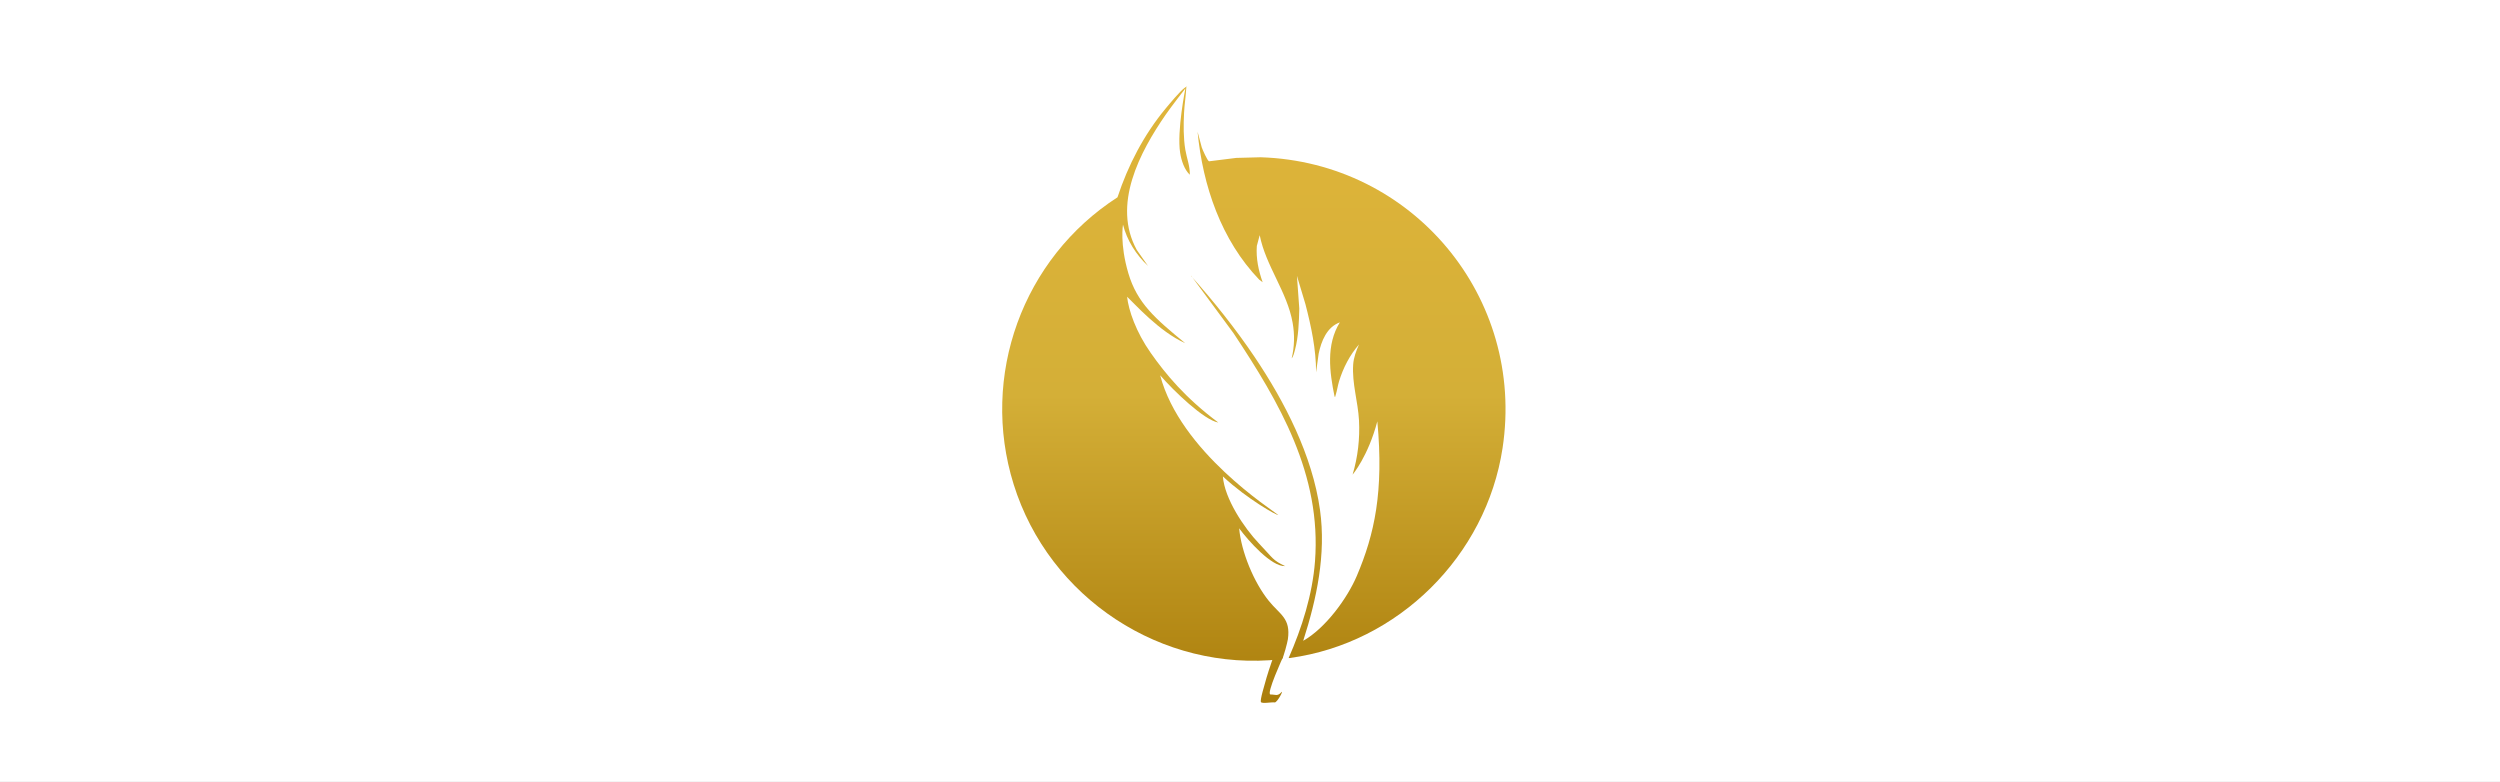
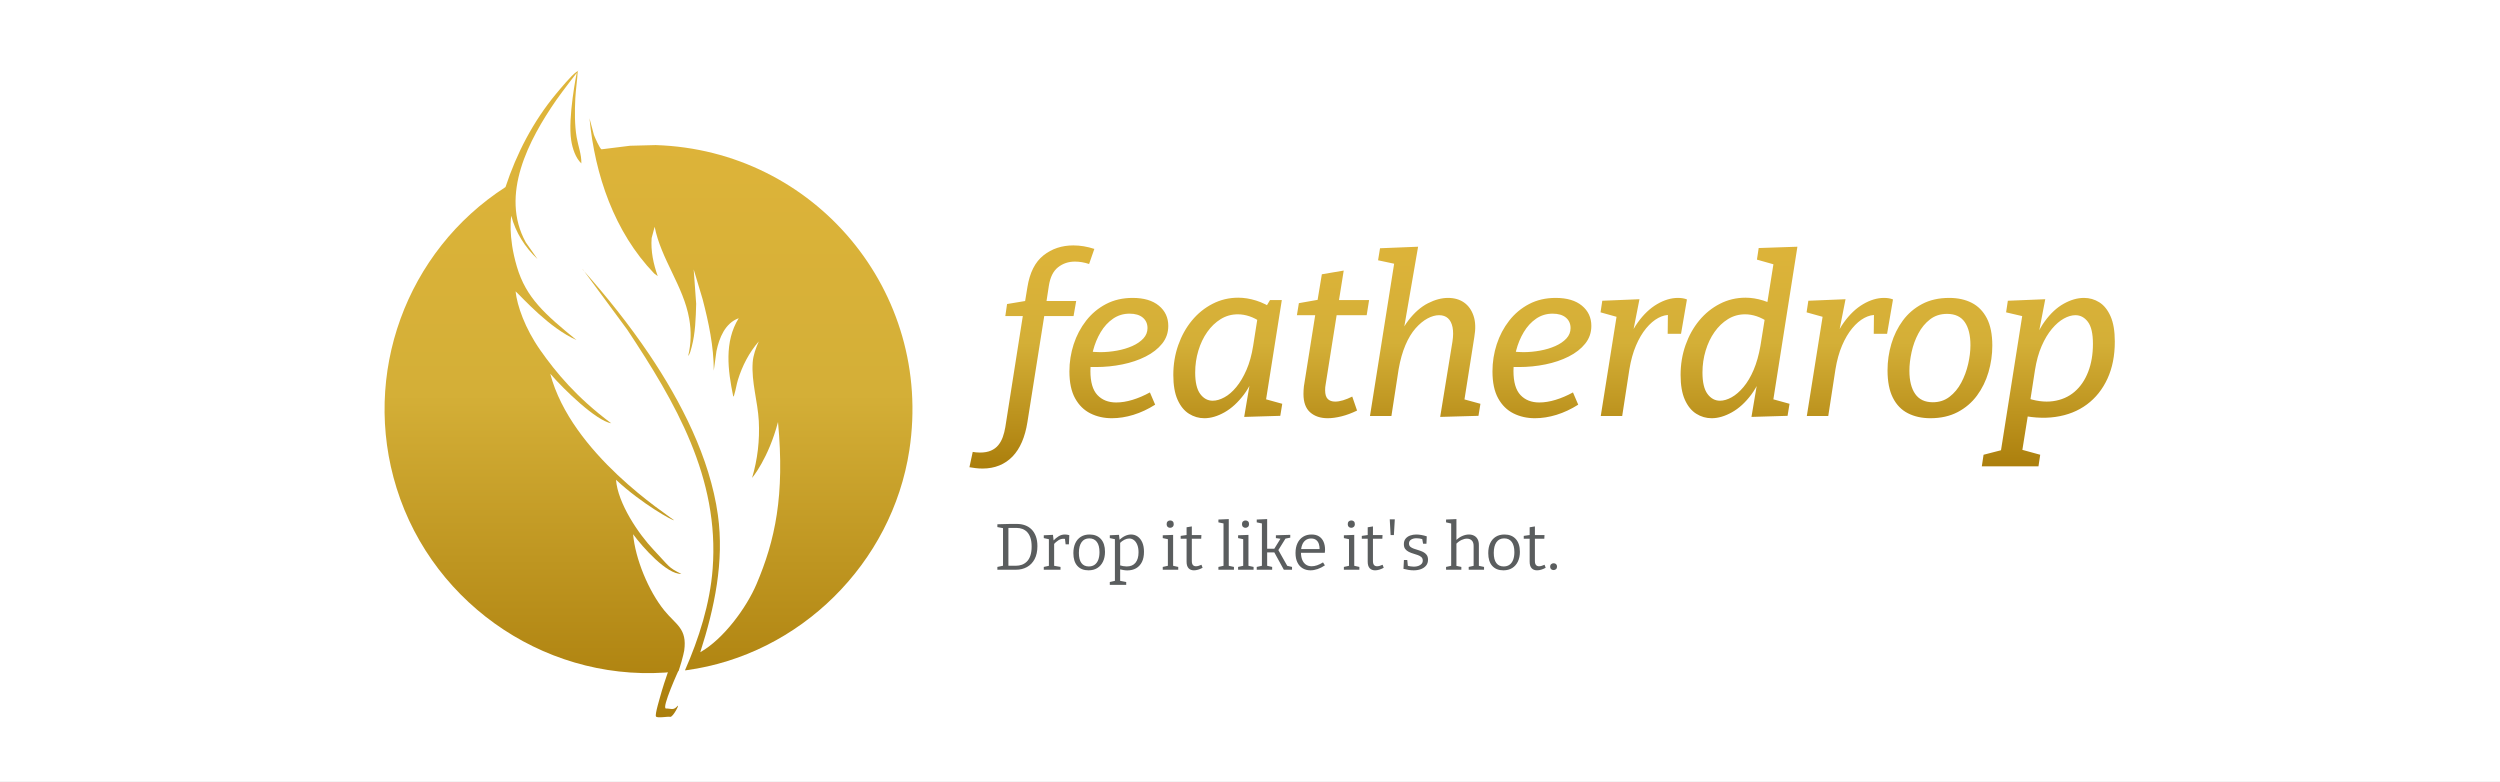
<svg xmlns="http://www.w3.org/2000/svg" viewBox="0 0 1600 500" width="1600" height="500" role="img" aria-label="featherdrop">
+   <defs>
+     <linearGradient id="fd-gold-name" x1="0" y1="135.36" x2="0" y2="303.37" gradientUnits="userSpaceOnUse">
+       <stop offset="0" stop-color="#E0B53A" />
+       <stop offset="0.5" stop-color="#D4AF37" />
+       <stop offset="1" stop-color="#A97C0A" />
+     </linearGradient>
+   </defs>
  <rect width="1600" height="500" fill="#ffffff" />
-   <g transform="translate(597.4,47.76) scale(0.41)">
+   <g transform="translate(199.98,37.38) scale(0.43)">
    <defs>
      <linearGradient id="fd-gold" x1="500" y1="0" x2="500" y2="1000" gradientUnits="userSpaceOnUse">
        <stop offset="0" stop-color="#E0B53A" />
        <stop offset="0.5" stop-color="#D4AF37" />
        <stop offset="1" stop-color="#A97C0A" />
      </linearGradient>
    </defs>
    <g fill="url(#fd-gold)">
      <path d="M402.1,314.2c35.5,39.8,69.2,82,99.1,126.3,47.3,70.3,90.3,153.9,102.2,238.9,9.7,69.4-5.1,138.7-26.2,204.4,34.7-19.6,68.9-66.4,83.8-101.6,27.4-64.5,42.2-131.3,31.9-241-14.3,54.5-38.6,83.2-38.6,83.2,8.2-27.5,11.5-56,10-84.8-1.6-29.2-11.1-57.7-9.1-87.1.8-11,4.7-21.3,9.1-31.3-14.3,16.4-24.7,36.5-31.1,57.4-2.1,6.9-3.1,14.4-5.2,21.1s0,2.8-1.8,3.1c-7.9-38.6-13.6-80.9,8.2-116.1-20.3,7.3-29,29.3-33.1,48.9l-4,29.1c0-36.1-7.6-71.6-16.6-106.3l-13.3-44.3,3.7,51.2c-.6,21.5-1.2,43.3-6.7,64.2-1.1,4.1-2.5,10.4-5.2,13.4,4.4-18.4,4.8-36.9,1.5-55.5-8.4-48.2-42-88.8-51.4-136.8l-4.5,16.8c-1.4,19.5,2.6,38.4,9.1,56.7l-5.4-4.1c-59.3-61.7-88.1-146.6-96.2-230.9l6.6,24.7c1.2,3.4,8.7,20.6,11.3,21.5l42.5-5.3,38.1-1c236.9,7.5,413.4,218.3,377.6,453.9-25.6,168.5-162.8,304.6-331.8,327.7l-2.2.2c20.8-47.3,37.2-99,41.2-150.9,10.4-135.8-55.4-248-127.2-356.3l-66-89.5Z" />
      <path d="M545.9,908.6s-27.2,59.2-19.7,59c7.5-.2,10.6,3.5,17-3.6,4.1-4.2-6.7,16.8-10.7,16s-19.2,2.3-21.2-.5,5.6-27,8.5-37.6c2.9-10.6,14.4-43.2,14.4-43.2l11.7,10Z" />
      <path d="M400.2,156.3c-8.7-8.2-13.3-22.5-15.1-34.3-5.3-33.9,8.2-100.5,8.2-100.5,0,0-20.8,26.7-30.5,40.6-40.8,59-84.3,141.1-45.3,211.7l17.4,24.8c-18.5-17.3-32.7-39.7-39-64.4,0,0-5.3,29.8,8.4,76s41.6,70.5,88.7,109c-40.9-18.2-79.7-62.4-90.7-72.5,2.3,21.3,13.9,55,36.9,87.7,23,32.7,53.5,69.9,105.5,108.7-22.3-3.8-69.5-49.2-90.8-73.8,31.3,119.2,174.6,209.9,184.2,218-1,1.5-47.7-24.2-86.3-60.1,2.6,34.8,33.4,80.6,56.3,104.6s21,25.9,40.9,35.4c-21.5,1-57.4-39.5-71.8-59,3.3,36.6,22.8,84.2,46.4,113.4,17.4,21.5,34.3,26.8,29.7,59.7-.6,4.4-6.9,28.8-9.2,31l-2,.3c-185.8,20.5-361.6-95.6-416.9-273.1-52.8-169.3,14.2-352.7,162.1-448,16.5-50.1,41.2-97.6,74.9-138.3,6.3-7.6,22.9-27.6,30-32.6s2.5-1.6,2.6-1.4c-.7,13.4-2.9,27-3.6,40.5-.9,18.6-1.1,39.3,2,57.6,2.2,13,7.3,25.4,7,38.8Z" />
    </g>
  </g>
+   <path d="M628.84 299.87Q626.32 299.87 624.22 299.58Q622.12 299.31 620.44 299.02L622.54 289.22Q623.38 289.37 624.57 289.50Q625.76 289.64 627.16 289.64Q631.36 289.64 634.23 288.38Q637.10 287.13 638.92 284.88Q640.74 282.64 641.79 279.70Q642.84 276.76 643.40 273.40L654.88 200.46L656.14 202.28L643.40 202.28L644.52 194.58L657.96 192.34L655.72 194.86L657.54 183.80Q659.78 169.80 667.83 163.43Q675.88 157.06 686.94 157.06Q693.52 157.06 700.38 159.30L697.02 168.96Q692.40 167.42 687.92 167.42Q681.76 167.42 677.14 171.06Q672.52 174.70 671.26 182.96L669.44 194.86L667.90 192.63L688.76 192.63L687.08 202.28L666.78 202.28L668.60 200.46L657.54 270.19Q656.42 277.32 654.04 282.85Q651.66 288.38 648.02 292.16Q644.38 295.94 639.55 297.90Q634.72 299.87 628.84 299.87M711.58 267.66Q704.02 267.66 697.86 264.58Q691.70 261.50 688.06 254.92Q684.42 248.34 684.42 237.70Q684.42 228.74 687.15 220.34Q689.88 211.94 695.13 205.22Q700.38 198.50 707.87 194.58Q715.36 190.66 724.88 190.66Q735.66 190.66 741.68 195.63Q747.70 200.60 747.70 208.58Q747.70 215.02 743.78 219.92Q739.86 224.82 733.21 228.18Q726.56 231.54 718.30 233.22Q710.04 234.90 701.36 234.90Q700.10 234.90 698.84 234.90Q697.58 234.90 696.32 234.76L697.16 224.96Q698.84 225.10 700.59 225.24Q702.34 225.38 704.16 225.38Q709.48 225.38 714.87 224.40Q720.26 223.42 724.67 221.46Q729.08 219.50 731.74 216.63Q734.40 213.76 734.40 209.98Q734.40 205.78 731.39 203.26Q728.38 200.74 722.92 200.74Q717.04 200.74 712.35 203.96Q707.66 207.18 704.44 212.57Q701.22 217.96 699.54 224.47Q697.86 230.98 697.86 237.42Q697.86 248.06 702.34 252.82Q706.82 257.58 714.38 257.58Q719.28 257.58 724.81 255.90Q730.34 254.22 735.94 251.14L739.30 258.99Q732.44 263.32 725.37 265.50Q718.30 267.66 711.58 267.66M770.80 267.66Q765.48 267.66 760.93 264.79Q756.38 261.93 753.65 255.83Q750.92 249.74 750.92 239.94Q750.92 229.86 754.07 220.90Q757.22 211.94 762.82 205.15Q768.42 198.36 776.05 194.44Q783.68 190.52 792.50 190.52Q797.96 190.52 803.84 192.34Q809.72 194.16 815.74 198.22L809.72 197.24L812.80 192.06L820.36 192.06L809.16 262.76L804.40 253.94L820.64 258.43L819.38 266.13L796.28 266.82L800.76 240.22L804.82 233.36Q801.88 244.84 796.14 252.47Q790.40 260.10 783.68 263.88Q776.96 267.66 770.80 267.66M776.12 256.46Q779.62 256.46 783.61 254.29Q787.60 252.13 791.24 247.71Q794.88 243.30 797.75 236.72Q800.62 230.14 802.02 221.32L805.10 201.72L807.48 206.48Q803.42 203.68 799.64 202.42Q795.86 201.16 792.22 201.16Q786.20 201.16 781.23 204.24Q776.26 207.32 772.62 212.50Q768.98 217.68 766.95 224.40Q764.92 231.13 764.92 238.40Q764.92 247.78 768.14 252.13Q771.36 256.46 776.12 256.46M849.76 267.66Q842.76 267.66 838.49 263.88Q834.22 260.10 834.22 252.13Q834.22 250.86 834.29 249.67Q834.36 248.48 834.50 247.22L842.06 199.63L843.60 201.72L830.02 201.72L831.28 194.02L845.56 191.50L842.90 194.16L845.98 175.54L859.98 173.16L856.62 194.16L855.36 192.06L876.22 192.06L874.68 201.72L853.54 201.72L855.78 199.63L848.36 246.38Q848.22 246.94 848.15 247.85Q848.08 248.76 848.08 249.74Q848.08 253.66 849.76 255.34Q851.44 257.02 854.52 257.02Q856.76 257.02 859.56 256.19Q862.36 255.34 865.44 253.80L868.52 262.76Q863.34 265.28 858.51 266.47Q853.68 267.66 849.76 267.66M946.22 266.13L921.72 266.82L929.56 218.66Q930.40 213.20 929.63 209.42Q928.86 205.64 926.69 203.68Q924.52 201.72 921.02 201.72Q917.52 201.72 913.60 203.82Q909.68 205.92 905.97 210.12Q902.26 214.32 899.46 220.90Q896.66 227.48 895.12 236.30L890.50 266.26L876.78 266.26L892.60 166.58L894.42 169.24L881.96 166.58L883.22 158.88L907.58 157.90L897.22 217.82L892.18 224.96Q895.54 212.64 901.35 205.08Q907.16 197.52 913.88 194.09Q920.60 190.66 926.76 190.66Q932.78 190.66 936.98 193.60Q941.18 196.54 943.07 202.14Q944.96 207.74 943.56 215.72L936.84 258.28L931.10 253.94L947.48 258.43L946.22 266.13M982.34 267.66Q974.78 267.66 968.62 264.58Q962.46 261.50 958.82 254.92Q955.18 248.34 955.18 237.70Q955.18 228.74 957.91 220.34Q960.64 211.94 965.89 205.22Q971.14 198.50 978.63 194.58Q986.12 190.66 995.64 190.66Q1006.42 190.66 1012.44 195.63Q1018.46 200.60 1018.46 208.58Q1018.46 215.02 1014.54 219.92Q1010.62 224.82 1003.97 228.18Q997.32 231.54 989.06 233.22Q980.80 234.90 972.12 234.90Q970.86 234.90 969.60 234.90Q968.34 234.90 967.08 234.76L967.92 224.96Q969.60 225.10 971.35 225.24Q973.10 225.38 974.92 225.38Q980.24 225.38 985.63 224.40Q991.02 223.42 995.43 221.46Q999.84 219.50 1002.50 216.63Q1005.16 213.76 1005.16 209.98Q1005.16 205.78 1002.15 203.26Q999.14 200.74 993.68 200.74Q987.80 200.74 983.11 203.96Q978.42 207.18 975.20 212.57Q971.98 217.96 970.30 224.47Q968.62 230.98 968.62 237.42Q968.62 248.06 973.10 252.82Q977.58 257.58 985.14 257.58Q990.04 257.58 995.57 255.90Q1001.10 254.22 1006.70 251.14L1010.06 258.99Q1003.20 263.32 996.13 265.50Q989.06 267.66 982.34 267.66M1038.20 266.26L1024.48 266.26L1035.68 195.84L1040.44 204.38L1024.34 199.90L1025.46 192.48L1049.26 191.50L1044.08 217.82L1039.88 224.96Q1042.68 214.04 1048.21 206.34Q1053.74 198.64 1060.53 194.65Q1067.32 190.66 1073.90 190.66Q1077.26 190.66 1079.64 191.64L1075.86 213.62L1067.32 213.62L1067.46 200.04L1069.28 201.58Q1065.36 201.30 1061.30 203.47Q1057.24 205.64 1053.53 210.12Q1049.82 214.60 1047.02 221.18Q1044.22 227.76 1042.82 236.30L1038.20 266.26M1095.46 267.66Q1090.14 267.66 1085.59 264.79Q1081.04 261.93 1078.31 255.83Q1075.58 249.74 1075.58 239.94Q1075.58 229.86 1078.73 220.90Q1081.88 211.94 1087.48 205.15Q1093.08 198.36 1100.71 194.44Q1108.34 190.52 1117.16 190.52Q1122.62 190.52 1128.50 192.34Q1134.38 194.16 1140.40 198.22L1130.74 195.84L1136.06 162.38L1140.82 170.78L1124.44 166.16L1125.56 158.74L1150.34 157.90L1133.82 262.76L1129.06 253.94L1145.30 258.43L1144.04 266.13L1120.94 266.82L1125.42 240.22L1129.48 233.36Q1126.54 244.84 1120.87 252.47Q1115.20 260.10 1108.41 263.88Q1101.62 267.66 1095.46 267.66M1100.78 256.46Q1104.28 256.46 1108.20 254.29Q1112.12 252.13 1115.83 247.71Q1119.54 243.30 1122.34 236.72Q1125.14 230.14 1126.68 221.32L1129.76 202.14L1132.14 206.48Q1128.08 203.68 1124.30 202.42Q1120.52 201.16 1116.88 201.16Q1110.86 201.16 1105.89 204.24Q1100.92 207.32 1097.28 212.50Q1093.64 217.68 1091.61 224.40Q1089.58 231.13 1089.58 238.40Q1089.58 247.78 1092.80 252.13Q1096.02 256.46 1100.78 256.46M1170.08 266.26L1156.36 266.26L1167.56 195.84L1172.32 204.38L1156.22 199.90L1157.34 192.48L1181.14 191.50L1175.96 217.82L1171.76 224.96Q1174.56 214.04 1180.09 206.34Q1185.62 198.64 1192.41 194.65Q1199.20 190.66 1205.78 190.66Q1209.14 190.66 1211.52 191.64L1207.74 213.62L1199.20 213.62L1199.34 200.04L1201.16 201.58Q1197.24 201.30 1193.18 203.47Q1189.12 205.64 1185.41 210.12Q1181.70 214.60 1178.90 221.18Q1176.10 227.76 1174.70 236.30L1170.08 266.26M1235.46 267.66Q1227.34 267.66 1221.11 264.51Q1214.88 261.37 1211.45 254.57Q1208.02 247.78 1208.02 237Q1208.02 228.32 1210.47 220.06Q1212.92 211.80 1217.82 205.15Q1222.72 198.50 1230.14 194.58Q1237.56 190.66 1247.50 190.66Q1255.76 190.66 1261.92 193.81Q1268.08 196.96 1271.58 203.68Q1275.08 210.40 1275.08 221.18Q1275.08 229.86 1272.63 238.19Q1270.18 246.52 1265.28 253.17Q1260.38 259.82 1252.89 263.75Q1245.40 267.66 1235.46 267.66M1237 257.44Q1243.16 257.44 1247.71 253.94Q1252.26 250.44 1255.20 244.91Q1258.14 239.38 1259.61 233.01Q1261.08 226.64 1261.08 220.90Q1261.08 211.38 1257.44 206.13Q1253.80 200.88 1246.10 200.88Q1239.80 200.88 1235.25 204.38Q1230.70 207.88 1227.76 213.41Q1224.82 218.94 1223.42 225.31Q1222.02 231.68 1222.02 237.28Q1222.02 246.80 1225.73 252.13Q1229.44 257.44 1237 257.44M1304.62 298.46L1268.36 298.46L1269.48 291.04L1286.84 286.56L1279.70 294.13L1294.54 200.18L1296.50 202.84L1283.90 199.90L1285.02 192.48L1308.96 191.50L1303.78 218.52L1300.14 224.82Q1303.08 213.34 1308.61 205.71Q1314.14 198.08 1320.79 194.38Q1327.44 190.66 1333.74 190.66Q1339.06 190.66 1343.54 193.46Q1348.02 196.26 1350.75 202.42Q1353.48 208.58 1353.48 218.66Q1353.48 232.10 1348.79 242.32Q1344.10 252.54 1335.63 258.84Q1327.16 265.14 1315.54 266.82Q1303.92 268.50 1290.06 265L1298.18 263.75L1293.28 294.40L1288.38 286.28L1305.74 291.04L1304.62 298.46M1302.38 236.86L1299.02 258.56L1296.08 254.36Q1305.88 257.87 1313.93 256.75Q1321.98 255.63 1327.65 250.79Q1333.32 245.96 1336.40 238.05Q1339.48 230.14 1339.48 220.06Q1339.48 210.26 1336.26 205.99Q1333.04 201.72 1328.28 201.72Q1324.78 201.72 1320.86 203.89Q1316.94 206.06 1313.23 210.47Q1309.52 214.88 1306.65 221.46Q1303.78 228.04 1302.38 236.86" fill="url(#fd-gold-name)" />
+   <path d="M646.22 335.32L650.84 335.32Q653.65 335.32 656.02 336.18Q658.40 337.04 660.16 338.78Q661.93 340.53 662.93 343.19Q663.94 345.86 663.94 349.51Q663.94 354.47 662.16 357.83Q660.37 361.19 657.26 362.91Q654.16 364.63 650.17 364.63L638.32 364.63L638.32 362.83L642.52 361.95L641.93 362.70L641.93 337.33L642.52 338.13L638.32 337.33L638.32 335.53L646.22 335.32M644.75 362.07L650.29 362.07Q652.22 362.07 653.99 361.44Q655.75 360.81 657.18 359.41Q658.61 358 659.43 355.63Q660.25 353.25 660.25 349.81Q660.25 346.41 659.45 344.12Q658.65 341.83 657.31 340.46Q655.96 339.10 654.28 338.49Q652.60 337.88 650.75 337.88L644.75 337.88L645.38 337.25L645.38 362.70L644.75 362.07M678.73 364.63L668.02 364.63L668.02 362.83L671.71 362.03L671.29 362.66L671.29 344.56L671.75 345.19L668.02 344.39L668.02 342.58L673.90 342.29L674.36 346.41L673.90 346.24Q675.79 344.26 677.59 343.17Q679.40 342.08 681.54 342.08Q682.88 342.08 684.35 342.50L684.10 348.38L682 348.38L681.50 344.22L681.88 344.98Q681.58 344.89 681.25 344.85Q680.91 344.81 680.57 344.81Q678.89 344.81 677.32 345.82Q675.74 346.83 674.32 348.42L674.65 347.41L674.65 362.66L674.15 362.03L678.73 362.83L678.73 364.63M697.33 342.08Q701.95 342.08 704.58 344.98Q707.20 347.88 707.20 353.17Q707.20 356.74 705.92 359.41Q704.64 362.07 702.29 363.54Q699.94 365.01 696.62 365.01Q692.08 365.01 689.52 362.18Q686.96 359.34 686.96 354.01Q686.96 350.31 688.20 347.65Q689.44 344.98 691.77 343.53Q694.10 342.08 697.33 342.08M697.16 344.56Q693.93 344.56 692.21 347Q690.49 349.43 690.49 353.84Q690.49 358.17 692.12 360.35Q693.76 362.53 696.83 362.53Q699.05 362.53 700.59 361.42Q702.12 360.31 702.90 358.25Q703.67 356.19 703.67 353.34Q703.67 349.05 701.97 346.81Q700.27 344.56 697.16 344.56M720.77 374.30L710.27 374.30L710.27 372.49L714.09 371.61L713.54 372.24L713.54 344.64L714.05 345.19L710.27 344.39L710.27 342.58L716.15 342.29L716.57 345.94L716.19 345.69Q718.12 343.89 720.05 342.98Q721.99 342.08 723.88 342.08Q726.23 342.08 728.10 343.38Q729.97 344.69 731.06 347.14Q732.15 349.60 732.15 353.17Q732.15 357.03 730.83 359.68Q729.50 362.32 727.11 363.69Q724.72 365.06 721.48 365.06Q720.31 365.06 719.05 364.84Q717.79 364.63 716.40 364.30L716.90 363.84L716.90 372.24L716.44 371.65L720.77 372.49L720.77 374.30M721.10 362.53Q724.80 362.53 726.73 360.14Q728.66 357.75 728.66 353.50Q728.66 350.73 727.89 348.76Q727.11 346.78 725.77 345.71Q724.42 344.64 722.70 344.64Q721.23 344.64 719.65 345.42Q718.08 346.20 716.48 347.79L716.90 346.74L716.90 362.49L716.44 361.74Q719 362.53 721.10 362.53M750.80 342.33L750.80 362.49L750.42 362.03L754.07 362.83L754.07 364.63L744.16 364.63L744.16 362.83L747.82 362.03L747.44 362.49L747.44 344.77L747.77 345.15L744.16 344.39L744.16 342.58L750.80 342.33M748.87 337.80Q747.90 337.80 747.27 337.17Q746.64 336.54 746.64 335.44Q746.64 334.31 747.29 333.70Q747.94 333.09 748.91 333.09Q749.92 333.09 750.55 333.68Q751.18 334.27 751.18 335.44Q751.18 336.58 750.50 337.19Q749.83 337.80 748.87 337.80M764.11 365.01Q761.93 365.01 760.67 363.65Q759.41 362.28 759.41 359.51L759.41 344.26L759.95 344.81L755.63 344.81L755.63 342.96L760 342.33L759.41 343L759.41 337.46L762.77 336.91L762.77 343L762.31 342.46L768.90 342.46L768.77 344.81L762.31 344.81L762.77 344.26L762.77 359.05Q762.77 360.81 763.46 361.61Q764.15 362.41 765.41 362.41Q766.17 362.41 767.05 362.16Q767.93 361.90 768.94 361.44L769.66 363.38Q766.67 365.01 764.11 365.01M786.41 332.21L786.41 362.49L786.08 362.03L789.73 362.83L789.73 364.63L779.78 364.63L779.78 362.83L783.43 362.03L783.05 362.49L783.05 334.69L783.39 335.07L779.78 334.31L779.78 332.50L786.41 332.21M799.01 342.33L799.01 362.49L798.64 362.03L802.29 362.83L802.29 364.63L792.38 364.63L792.38 362.83L796.03 362.03L795.65 362.49L795.65 344.77L795.99 345.15L792.38 344.39L792.38 342.58L799.01 342.33M797.08 337.80Q796.12 337.80 795.49 337.17Q794.86 336.54 794.86 335.44Q794.86 334.31 795.51 333.70Q796.16 333.09 797.12 333.09Q798.13 333.09 798.76 333.68Q799.39 334.27 799.39 335.44Q799.39 336.58 798.72 337.19Q798.05 337.80 797.08 337.80M814.18 364.63L804.31 364.63L804.31 362.83L808.13 361.99L807.62 362.70L807.62 334.56L807.96 335.07L804.31 334.31L804.31 332.50L810.98 332.21L810.98 351.74L810.35 351.19L816.15 351.19L815.27 351.66L819.72 344.43L820.01 344.89L816.57 344.39L816.57 342.58L825.77 342.29L825.77 344.10L822.03 344.85L823 344.22L817.87 352.50L817.83 351.49L824.09 362.58L823.46 362.03L826.90 362.83L826.90 364.63L821.65 364.63L815.39 353.21L816.07 353.55L810.35 353.55L810.98 353.17L810.98 362.70L810.52 361.99L814.18 362.83L814.18 364.63M838.70 365.01Q835.89 365.01 833.73 363.73Q831.56 362.45 830.35 359.97Q829.13 357.50 829.13 353.93Q829.13 350.27 830.39 347.63Q831.65 344.98 833.96 343.53Q836.27 342.08 839.38 342.08Q842.32 342.08 844.23 343.32Q846.14 344.56 847.08 346.74Q848.03 348.93 848.03 351.74Q848.03 352.20 847.99 352.66Q847.94 353.13 847.86 353.80L831.69 353.80L831.69 351.40L844.92 351.40L844.54 351.66Q844.58 349.77 844.08 348.17Q843.58 346.57 842.36 345.61Q841.14 344.64 839.12 344.64Q836.98 344.64 835.51 345.78Q834.04 346.91 833.33 348.88Q832.61 350.86 832.61 353.46Q832.61 356.24 833.41 358.23Q834.21 360.22 835.74 361.32Q837.28 362.41 839.50 362.41Q841.06 362.41 842.90 361.80Q844.75 361.19 846.73 359.93L847.94 361.82Q845.59 363.42 843.24 364.21Q840.89 365.01 838.70 365.01M866.72 342.33L866.72 362.49L866.34 362.03L869.99 362.83L869.99 364.63L860.08 364.63L860.08 362.83L863.74 362.03L863.36 362.49L863.36 344.77L863.69 345.15L860.08 344.39L860.08 342.58L866.72 342.33M864.79 337.80Q863.82 337.80 863.19 337.17Q862.56 336.54 862.56 335.44Q862.56 334.31 863.21 333.70Q863.86 333.09 864.83 333.09Q865.84 333.09 866.47 333.68Q867.10 334.27 867.10 335.44Q867.10 336.58 866.42 337.19Q865.75 337.80 864.79 337.80M880.03 365.01Q877.85 365.01 876.59 363.65Q875.33 362.28 875.33 359.51L875.33 344.26L875.87 344.81L871.55 344.81L871.55 342.96L875.92 342.33L875.33 343L875.33 337.46L878.69 336.91L878.69 343L878.23 342.46L884.82 342.46L884.69 344.81L878.23 344.81L878.69 344.26L878.69 359.05Q878.69 360.81 879.38 361.61Q880.07 362.41 881.33 362.41Q882.09 362.41 882.97 362.16Q883.85 361.90 884.86 361.44L885.58 363.38Q882.59 365.01 880.03 365.01M892.09 342.46L889.99 342.46L889.44 332.38L892.67 332.38L892.09 342.46M901.75 347.83Q901.75 349.18 902.63 349.94Q903.51 350.69 904.90 351.17Q906.28 351.66 907.84 352.12Q909.39 352.58 910.78 353.25Q912.16 353.93 913.04 355.10Q913.93 356.28 913.93 358.21Q913.93 360.44 912.71 361.95Q911.49 363.46 909.41 364.24Q907.33 365.01 904.77 365.01Q903.22 365.01 901.58 364.76Q899.94 364.51 898.22 364.05L898.51 358.42L900.65 358.42L901.07 362.53L900.70 362.07Q901.66 362.32 902.80 362.49Q903.93 362.66 904.90 362.66Q906.41 362.66 907.69 362.22Q908.97 361.78 909.77 360.92Q910.57 360.06 910.57 358.75Q910.57 357.37 909.70 356.57Q908.84 355.77 907.46 355.27Q906.07 354.76 904.54 354.32Q903.01 353.88 901.62 353.19Q900.23 352.50 899.35 351.36Q898.47 350.23 898.47 348.25Q898.47 346.11 899.58 344.75Q900.70 343.38 902.52 342.73Q904.35 342.08 906.45 342.08Q907.88 342.08 909.60 342.38Q911.32 342.67 913.13 343.26L912.92 348L910.78 348L910.15 344.52L910.65 345.11Q908.47 344.47 906.53 344.47Q904.48 344.47 903.11 345.34Q901.75 346.20 901.75 347.83M935.26 364.63L925.48 364.63L925.48 362.83L929.26 361.99L928.75 362.62L928.75 334.48L929.26 335.15L925.48 334.31L925.48 332.50L932.11 332.21L932.11 346.41L931.40 346.24Q933.46 344.10 935.74 343.09Q938.03 342.08 940.09 342.08Q941.94 342.08 943.41 342.84Q944.88 343.59 945.70 345.13Q946.52 346.66 946.48 349.01L946.48 362.62L946.06 362.03L949.79 362.83L949.79 364.63L939.97 364.63L939.97 362.83L943.62 362.03L943.12 362.66L943.12 349.77Q943.20 347.16 941.98 345.94Q940.76 344.73 938.79 344.73Q937.24 344.73 935.41 345.57Q933.58 346.41 931.82 348.21L932.11 347.50L932.11 362.66L931.69 362.07L935.26 362.83L935.26 364.63M962.86 342.08Q967.48 342.08 970.10 344.98Q972.73 347.88 972.73 353.17Q972.73 356.74 971.44 359.41Q970.16 362.07 967.81 363.54Q965.46 365.01 962.14 365.01Q957.61 365.01 955.04 362.18Q952.48 359.34 952.48 354.01Q952.48 350.31 953.72 347.65Q954.96 344.98 957.29 343.53Q959.62 342.08 962.86 342.08M962.69 344.56Q959.45 344.56 957.73 347Q956.01 349.43 956.01 353.84Q956.01 358.17 957.65 360.35Q959.29 362.53 962.35 362.53Q964.58 362.53 966.11 361.42Q967.64 360.31 968.42 358.25Q969.20 356.19 969.20 353.34Q969.20 349.05 967.50 346.81Q965.80 344.56 962.69 344.56M983.69 365.01Q981.50 365.01 980.24 363.65Q978.98 362.28 978.98 359.51L978.98 344.26L979.53 344.81L975.20 344.81L975.20 342.96L979.57 342.33L978.98 343L978.98 337.46L982.34 336.91L982.34 343L981.88 342.46L988.48 342.46L988.35 344.81L981.88 344.81L982.34 344.26L982.34 359.05Q982.34 360.81 983.04 361.61Q983.73 362.41 984.99 362.41Q985.75 362.41 986.63 362.16Q987.51 361.90 988.52 361.44L989.23 363.38Q986.25 365.01 983.69 365.01M992.09 362.66Q992.09 361.65 992.76 361.06Q993.43 360.48 994.31 360.48Q995.32 360.48 995.91 361.06Q996.50 361.65 996.50 362.66Q996.50 363.67 995.85 364.26Q995.20 364.84 994.31 364.84Q993.31 364.84 992.70 364.26Q992.09 363.67 992.09 362.66" fill="#5a5d5e" />
</svg>
